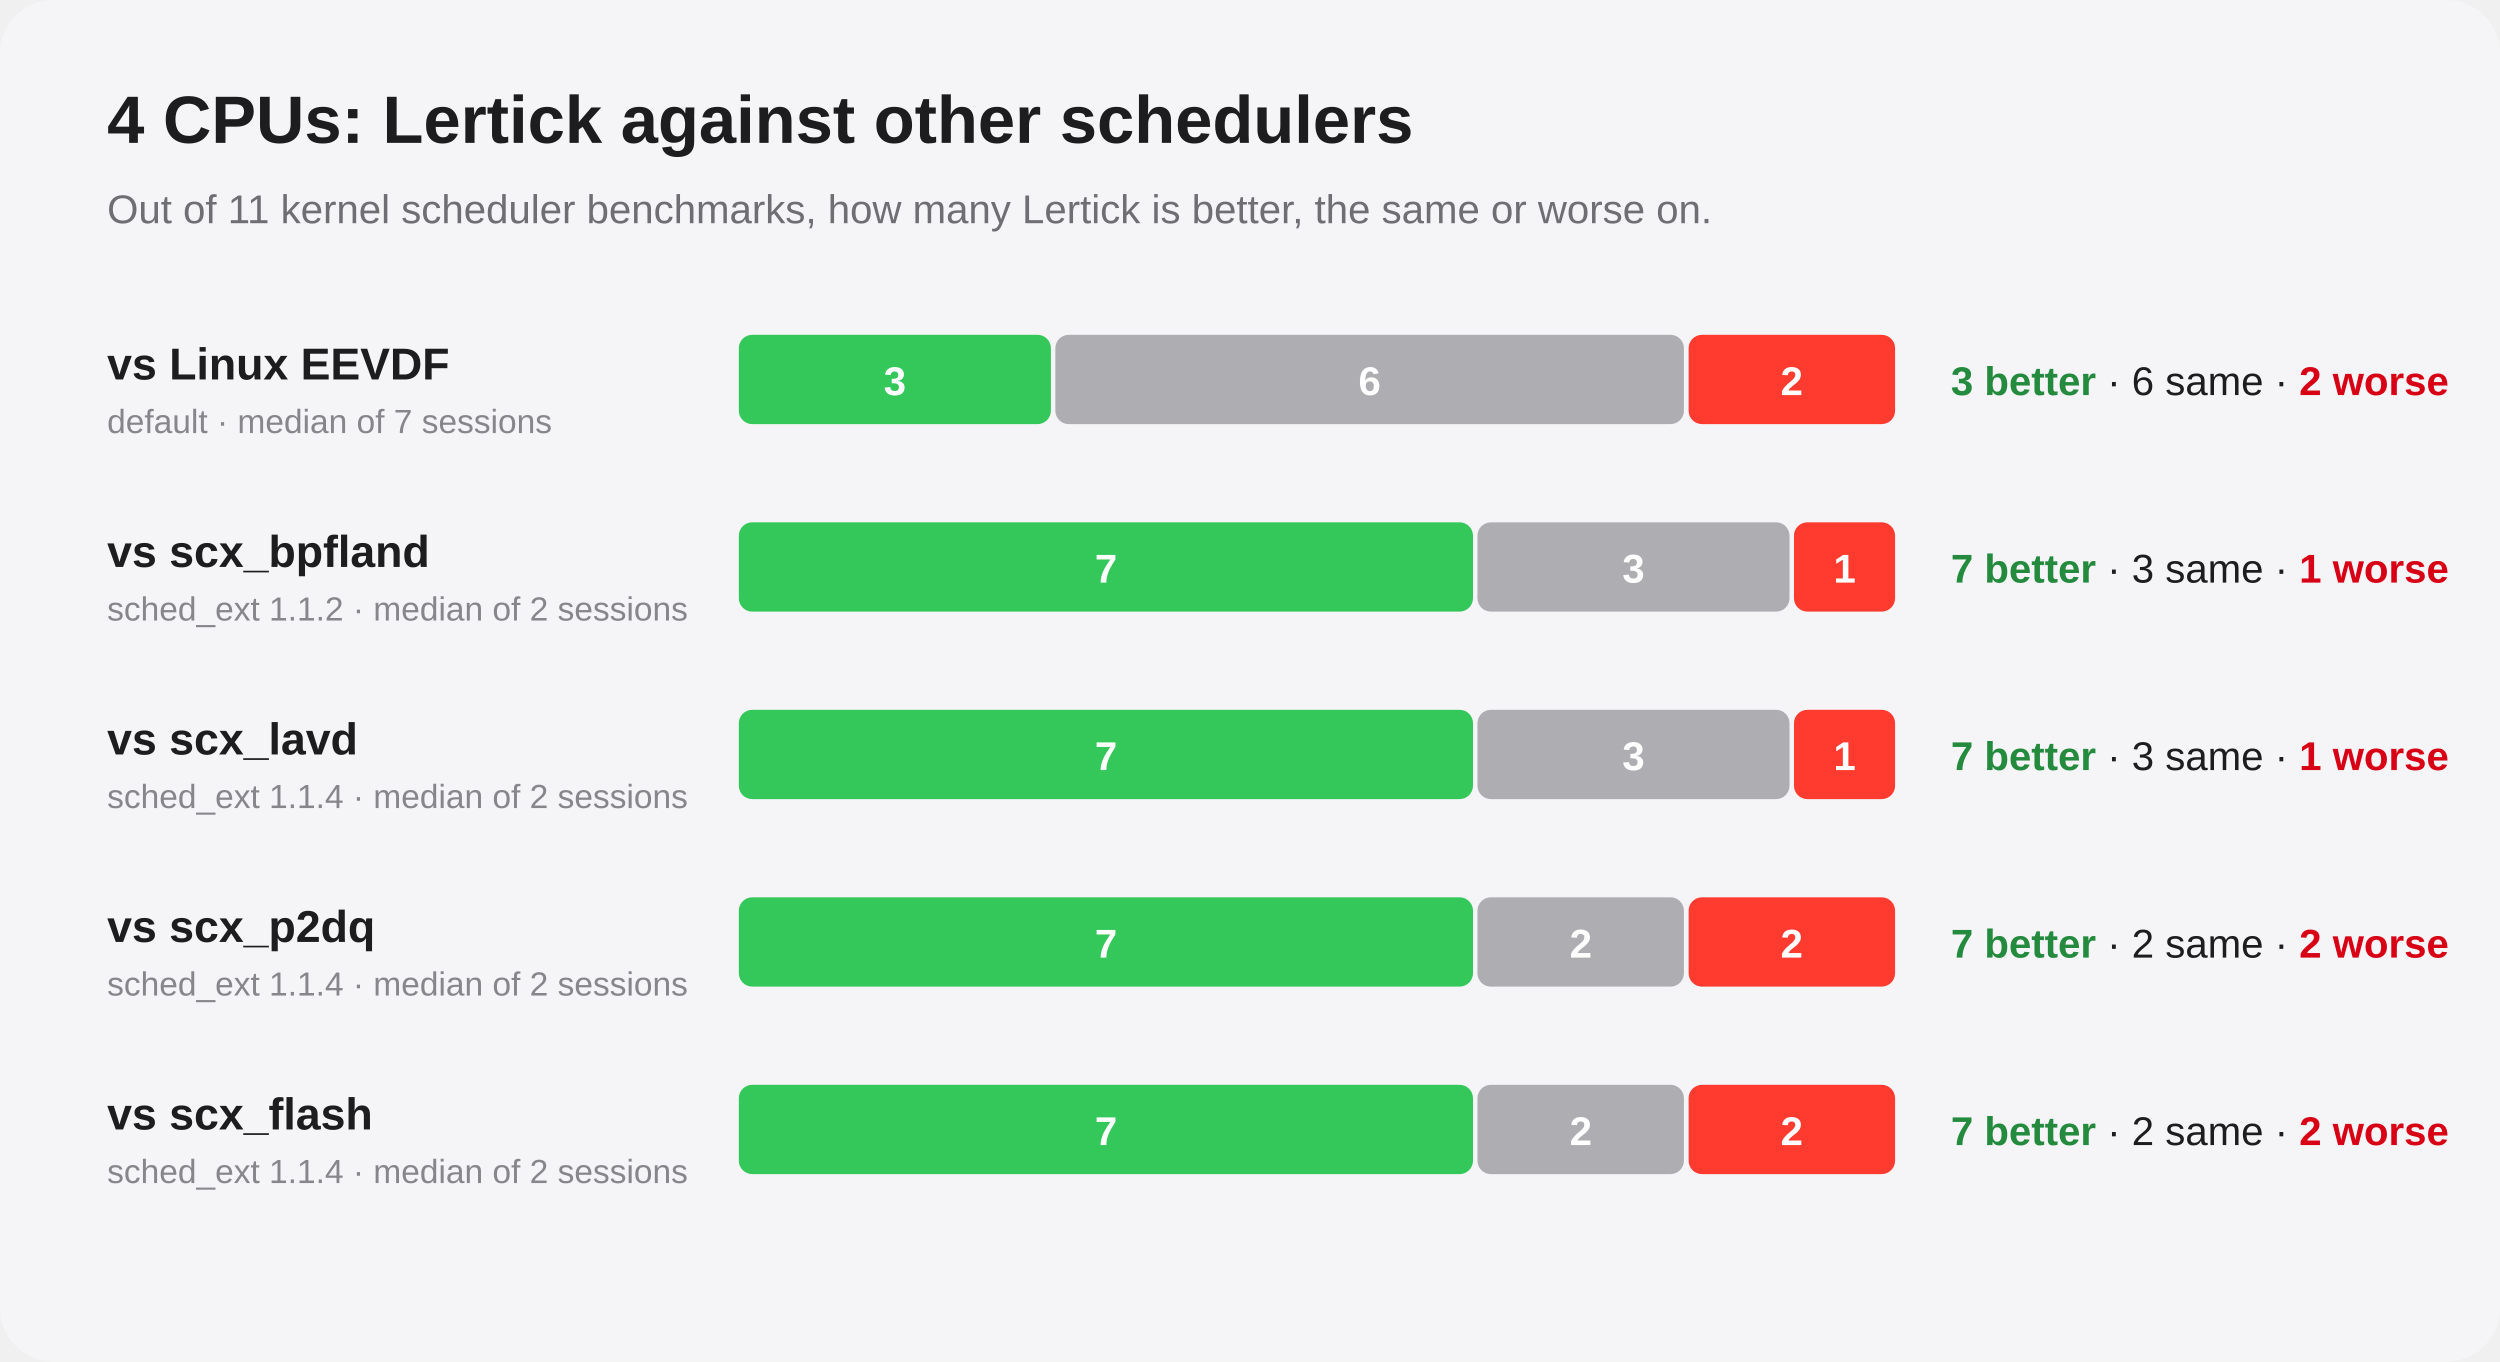
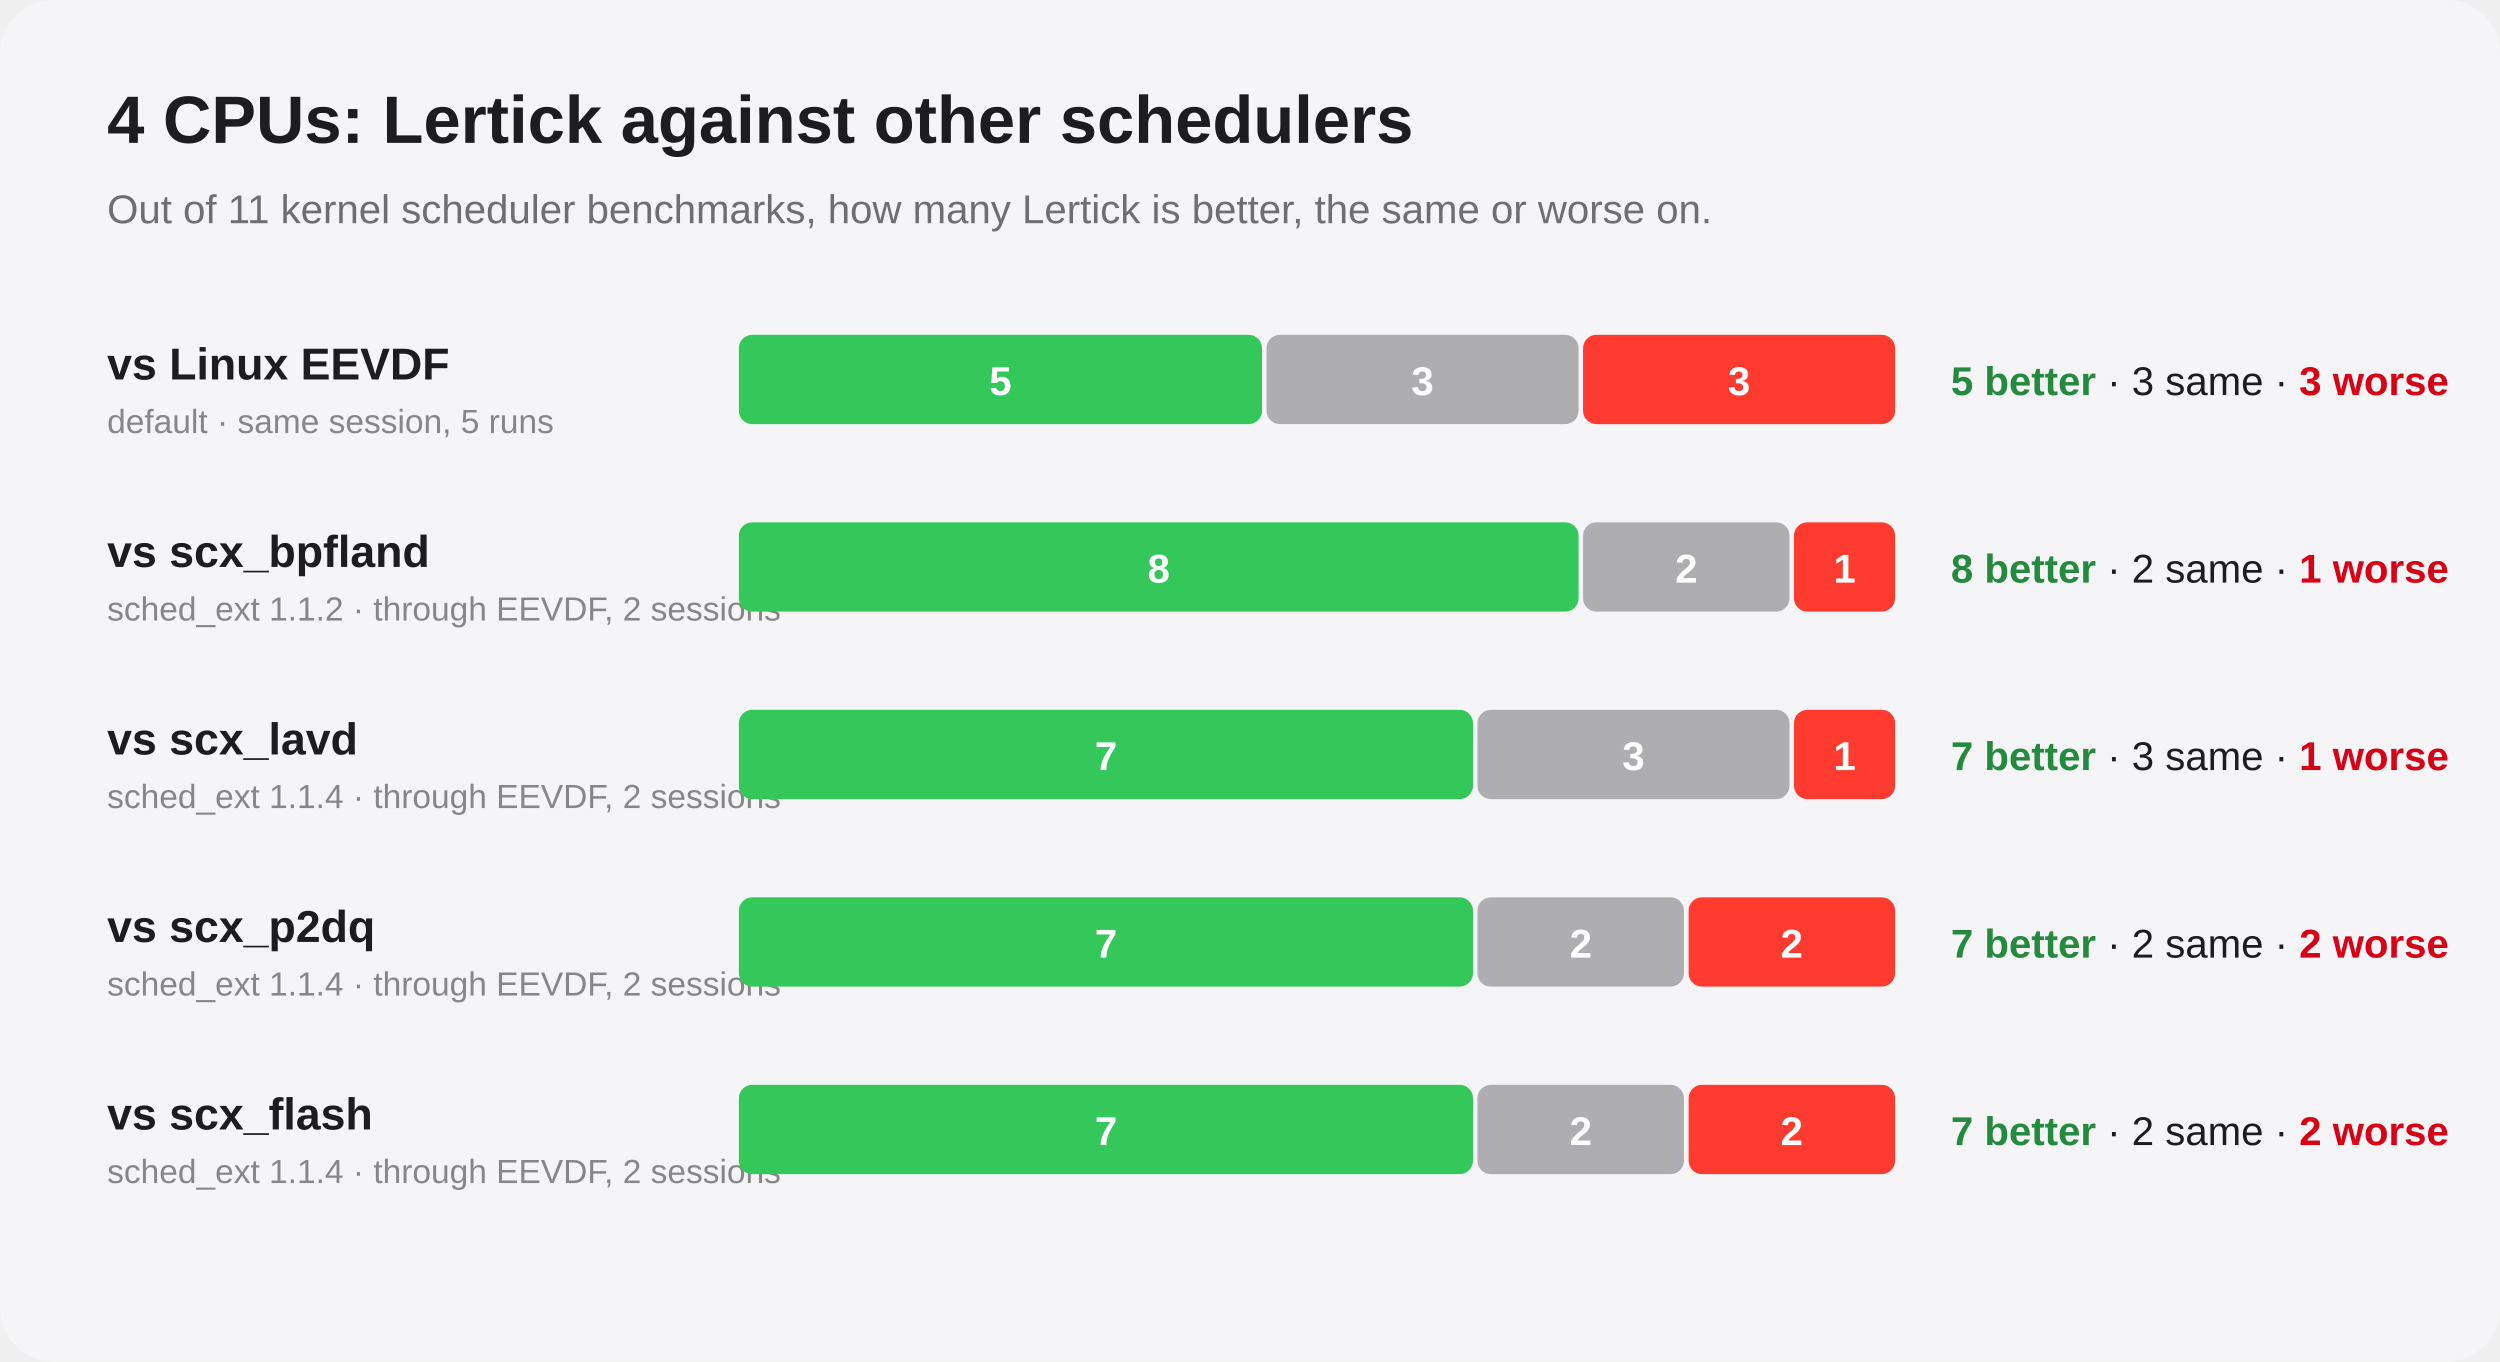
<svg xmlns="http://www.w3.org/2000/svg" width="1120" height="610" viewBox="0 0 1120 610" role="img" aria-labelledby="t d">
  <rect width="1120" height="610" rx="24" fill="#f5f5f7" />
  <text x="48" y="64" font-family="-apple-system,BlinkMacSystemFont,SF Pro Display,Segoe UI,Arial,sans-serif" font-size="30" font-weight="700" fill="#1d1d1f">4 CPUs: Lertick against other schedulers</text>
  <text x="48" y="100" font-family="-apple-system,BlinkMacSystemFont,SF Pro Display,Segoe UI,Arial,sans-serif" font-size="18" fill="#6e6e73">Out of 11 kernel scheduler benchmarks, how many Lertick is better, the same or worse on.</text>
  <text x="48" y="170" font-family="-apple-system,BlinkMacSystemFont,SF Pro Display,Segoe UI,Arial,sans-serif" font-size="20" font-weight="600" fill="#1d1d1f">vs Linux EEVDF</text>
-   <text x="48" y="194" font-family="-apple-system,BlinkMacSystemFont,SF Pro Display,Segoe UI,Arial,sans-serif" font-size="15" fill="#86868b">default · median of 7 sessions</text>
-   <rect x="331.0" y="150" width="139.8" height="40" rx="6" fill="#34c759" />
-   <text x="400.9" y="177" text-anchor="middle" font-family="-apple-system,BlinkMacSystemFont,SF Pro Display,Segoe UI,Arial,sans-serif" font-size="18" font-weight="700" fill="#ffffff">3</text>
-   <rect x="472.8" y="150" width="281.6" height="40" rx="6" fill="#aeaeb2" />
-   <text x="613.6" y="177" text-anchor="middle" font-family="-apple-system,BlinkMacSystemFont,SF Pro Display,Segoe UI,Arial,sans-serif" font-size="18" font-weight="700" fill="#ffffff">6</text>
-   <rect x="756.5" y="150" width="92.5" height="40" rx="6" fill="#ff3b30" />
-   <text x="802.7" y="177" text-anchor="middle" font-family="-apple-system,BlinkMacSystemFont,SF Pro Display,Segoe UI,Arial,sans-serif" font-size="18" font-weight="700" fill="#ffffff">2</text>
+   <text x="48" y="194" font-family="-apple-system,BlinkMacSystemFont,SF Pro Display,Segoe UI,Arial,sans-serif" font-size="15" fill="#86868b">default · same session, 5 runs</text>
+   <rect x="331.0" y="150" width="234.4" height="40" rx="6" fill="#34c759" />
+   <text x="448.2" y="177" text-anchor="middle" font-family="-apple-system,BlinkMacSystemFont,SF Pro Display,Segoe UI,Arial,sans-serif" font-size="18" font-weight="700" fill="#ffffff">5</text>
+   <rect x="567.4" y="150" width="139.8" height="40" rx="6" fill="#aeaeb2" />
+   <text x="637.3" y="177" text-anchor="middle" font-family="-apple-system,BlinkMacSystemFont,SF Pro Display,Segoe UI,Arial,sans-serif" font-size="18" font-weight="700" fill="#ffffff">3</text>
+   <rect x="709.2" y="150" width="139.8" height="40" rx="6" fill="#ff3b30" />
+   <text x="779.1" y="177" text-anchor="middle" font-family="-apple-system,BlinkMacSystemFont,SF Pro Display,Segoe UI,Arial,sans-serif" font-size="18" font-weight="700" fill="#ffffff">3</text>
  <text x="874" y="177" font-family="-apple-system,BlinkMacSystemFont,SF Pro Display,Segoe UI,Arial,sans-serif" font-size="18" fill="#1d1d1f">
-     <tspan fill="#248a3d" font-weight="700">3 better</tspan> · 6 same · <tspan fill="#d70015" font-weight="700">2 worse</tspan>
+     <tspan fill="#248a3d" font-weight="700">5 better</tspan> · 3 same · <tspan fill="#d70015" font-weight="700">3 worse</tspan>
  </text>
  <text x="48" y="254" font-family="-apple-system,BlinkMacSystemFont,SF Pro Display,Segoe UI,Arial,sans-serif" font-size="20" font-weight="600" fill="#1d1d1f">vs scx_bpfland</text>
-   <text x="48" y="278" font-family="-apple-system,BlinkMacSystemFont,SF Pro Display,Segoe UI,Arial,sans-serif" font-size="15" fill="#86868b">sched_ext 1.1.2 · median of 2 sessions</text>
-   <rect x="331.0" y="234" width="328.9" height="40" rx="6" fill="#34c759" />
-   <text x="495.5" y="261" text-anchor="middle" font-family="-apple-system,BlinkMacSystemFont,SF Pro Display,Segoe UI,Arial,sans-serif" font-size="18" font-weight="700" fill="#ffffff">7</text>
-   <rect x="661.9" y="234" width="139.8" height="40" rx="6" fill="#aeaeb2" />
-   <text x="731.8" y="261" text-anchor="middle" font-family="-apple-system,BlinkMacSystemFont,SF Pro Display,Segoe UI,Arial,sans-serif" font-size="18" font-weight="700" fill="#ffffff">3</text>
+   <text x="48" y="278" font-family="-apple-system,BlinkMacSystemFont,SF Pro Display,Segoe UI,Arial,sans-serif" font-size="15" fill="#86868b">sched_ext 1.1.2 · through EEVDF, 2 sessions</text>
+   <rect x="331.0" y="234" width="376.2" height="40" rx="6" fill="#34c759" />
+   <text x="519.1" y="261" text-anchor="middle" font-family="-apple-system,BlinkMacSystemFont,SF Pro Display,Segoe UI,Arial,sans-serif" font-size="18" font-weight="700" fill="#ffffff">8</text>
+   <rect x="709.2" y="234" width="92.5" height="40" rx="6" fill="#aeaeb2" />
+   <text x="755.5" y="261" text-anchor="middle" font-family="-apple-system,BlinkMacSystemFont,SF Pro Display,Segoe UI,Arial,sans-serif" font-size="18" font-weight="700" fill="#ffffff">2</text>
  <rect x="803.7" y="234" width="45.3" height="40" rx="6" fill="#ff3b30" />
  <text x="826.4" y="261" text-anchor="middle" font-family="-apple-system,BlinkMacSystemFont,SF Pro Display,Segoe UI,Arial,sans-serif" font-size="18" font-weight="700" fill="#ffffff">1</text>
  <text x="874" y="261" font-family="-apple-system,BlinkMacSystemFont,SF Pro Display,Segoe UI,Arial,sans-serif" font-size="18" fill="#1d1d1f">
-     <tspan fill="#248a3d" font-weight="700">7 better</tspan> · 3 same · <tspan fill="#d70015" font-weight="700">1 worse</tspan>
+     <tspan fill="#248a3d" font-weight="700">8 better</tspan> · 2 same · <tspan fill="#d70015" font-weight="700">1 worse</tspan>
  </text>
  <text x="48" y="338" font-family="-apple-system,BlinkMacSystemFont,SF Pro Display,Segoe UI,Arial,sans-serif" font-size="20" font-weight="600" fill="#1d1d1f">vs scx_lavd</text>
-   <text x="48" y="362" font-family="-apple-system,BlinkMacSystemFont,SF Pro Display,Segoe UI,Arial,sans-serif" font-size="15" fill="#86868b">sched_ext 1.1.4 · median of 2 sessions</text>
+   <text x="48" y="362" font-family="-apple-system,BlinkMacSystemFont,SF Pro Display,Segoe UI,Arial,sans-serif" font-size="15" fill="#86868b">sched_ext 1.1.4 · through EEVDF, 2 sessions</text>
  <rect x="331.0" y="318" width="328.9" height="40" rx="6" fill="#34c759" />
  <text x="495.5" y="345" text-anchor="middle" font-family="-apple-system,BlinkMacSystemFont,SF Pro Display,Segoe UI,Arial,sans-serif" font-size="18" font-weight="700" fill="#ffffff">7</text>
  <rect x="661.9" y="318" width="139.8" height="40" rx="6" fill="#aeaeb2" />
  <text x="731.8" y="345" text-anchor="middle" font-family="-apple-system,BlinkMacSystemFont,SF Pro Display,Segoe UI,Arial,sans-serif" font-size="18" font-weight="700" fill="#ffffff">3</text>
  <rect x="803.7" y="318" width="45.3" height="40" rx="6" fill="#ff3b30" />
  <text x="826.4" y="345" text-anchor="middle" font-family="-apple-system,BlinkMacSystemFont,SF Pro Display,Segoe UI,Arial,sans-serif" font-size="18" font-weight="700" fill="#ffffff">1</text>
  <text x="874" y="345" font-family="-apple-system,BlinkMacSystemFont,SF Pro Display,Segoe UI,Arial,sans-serif" font-size="18" fill="#1d1d1f">
    <tspan fill="#248a3d" font-weight="700">7 better</tspan> · 3 same · <tspan fill="#d70015" font-weight="700">1 worse</tspan>
  </text>
  <text x="48" y="422" font-family="-apple-system,BlinkMacSystemFont,SF Pro Display,Segoe UI,Arial,sans-serif" font-size="20" font-weight="600" fill="#1d1d1f">vs scx_p2dq</text>
-   <text x="48" y="446" font-family="-apple-system,BlinkMacSystemFont,SF Pro Display,Segoe UI,Arial,sans-serif" font-size="15" fill="#86868b">sched_ext 1.1.4 · median of 2 sessions</text>
+   <text x="48" y="446" font-family="-apple-system,BlinkMacSystemFont,SF Pro Display,Segoe UI,Arial,sans-serif" font-size="15" fill="#86868b">sched_ext 1.1.4 · through EEVDF, 2 sessions</text>
  <rect x="331.0" y="402" width="328.9" height="40" rx="6" fill="#34c759" />
  <text x="495.5" y="429" text-anchor="middle" font-family="-apple-system,BlinkMacSystemFont,SF Pro Display,Segoe UI,Arial,sans-serif" font-size="18" font-weight="700" fill="#ffffff">7</text>
  <rect x="661.9" y="402" width="92.5" height="40" rx="6" fill="#aeaeb2" />
  <text x="708.2" y="429" text-anchor="middle" font-family="-apple-system,BlinkMacSystemFont,SF Pro Display,Segoe UI,Arial,sans-serif" font-size="18" font-weight="700" fill="#ffffff">2</text>
  <rect x="756.5" y="402" width="92.5" height="40" rx="6" fill="#ff3b30" />
  <text x="802.7" y="429" text-anchor="middle" font-family="-apple-system,BlinkMacSystemFont,SF Pro Display,Segoe UI,Arial,sans-serif" font-size="18" font-weight="700" fill="#ffffff">2</text>
  <text x="874" y="429" font-family="-apple-system,BlinkMacSystemFont,SF Pro Display,Segoe UI,Arial,sans-serif" font-size="18" fill="#1d1d1f">
    <tspan fill="#248a3d" font-weight="700">7 better</tspan> · 2 same · <tspan fill="#d70015" font-weight="700">2 worse</tspan>
  </text>
  <text x="48" y="506" font-family="-apple-system,BlinkMacSystemFont,SF Pro Display,Segoe UI,Arial,sans-serif" font-size="20" font-weight="600" fill="#1d1d1f">vs scx_flash</text>
-   <text x="48" y="530" font-family="-apple-system,BlinkMacSystemFont,SF Pro Display,Segoe UI,Arial,sans-serif" font-size="15" fill="#86868b">sched_ext 1.1.4 · median of 2 sessions</text>
+   <text x="48" y="530" font-family="-apple-system,BlinkMacSystemFont,SF Pro Display,Segoe UI,Arial,sans-serif" font-size="15" fill="#86868b">sched_ext 1.1.4 · through EEVDF, 2 sessions</text>
  <rect x="331.0" y="486" width="328.9" height="40" rx="6" fill="#34c759" />
  <text x="495.5" y="513" text-anchor="middle" font-family="-apple-system,BlinkMacSystemFont,SF Pro Display,Segoe UI,Arial,sans-serif" font-size="18" font-weight="700" fill="#ffffff">7</text>
  <rect x="661.9" y="486" width="92.5" height="40" rx="6" fill="#aeaeb2" />
  <text x="708.2" y="513" text-anchor="middle" font-family="-apple-system,BlinkMacSystemFont,SF Pro Display,Segoe UI,Arial,sans-serif" font-size="18" font-weight="700" fill="#ffffff">2</text>
  <rect x="756.5" y="486" width="92.5" height="40" rx="6" fill="#ff3b30" />
  <text x="802.7" y="513" text-anchor="middle" font-family="-apple-system,BlinkMacSystemFont,SF Pro Display,Segoe UI,Arial,sans-serif" font-size="18" font-weight="700" fill="#ffffff">2</text>
  <text x="874" y="513" font-family="-apple-system,BlinkMacSystemFont,SF Pro Display,Segoe UI,Arial,sans-serif" font-size="18" fill="#1d1d1f">
    <tspan fill="#248a3d" font-weight="700">7 better</tspan> · 2 same · <tspan fill="#d70015" font-weight="700">2 worse</tspan>
  </text>
</svg>
